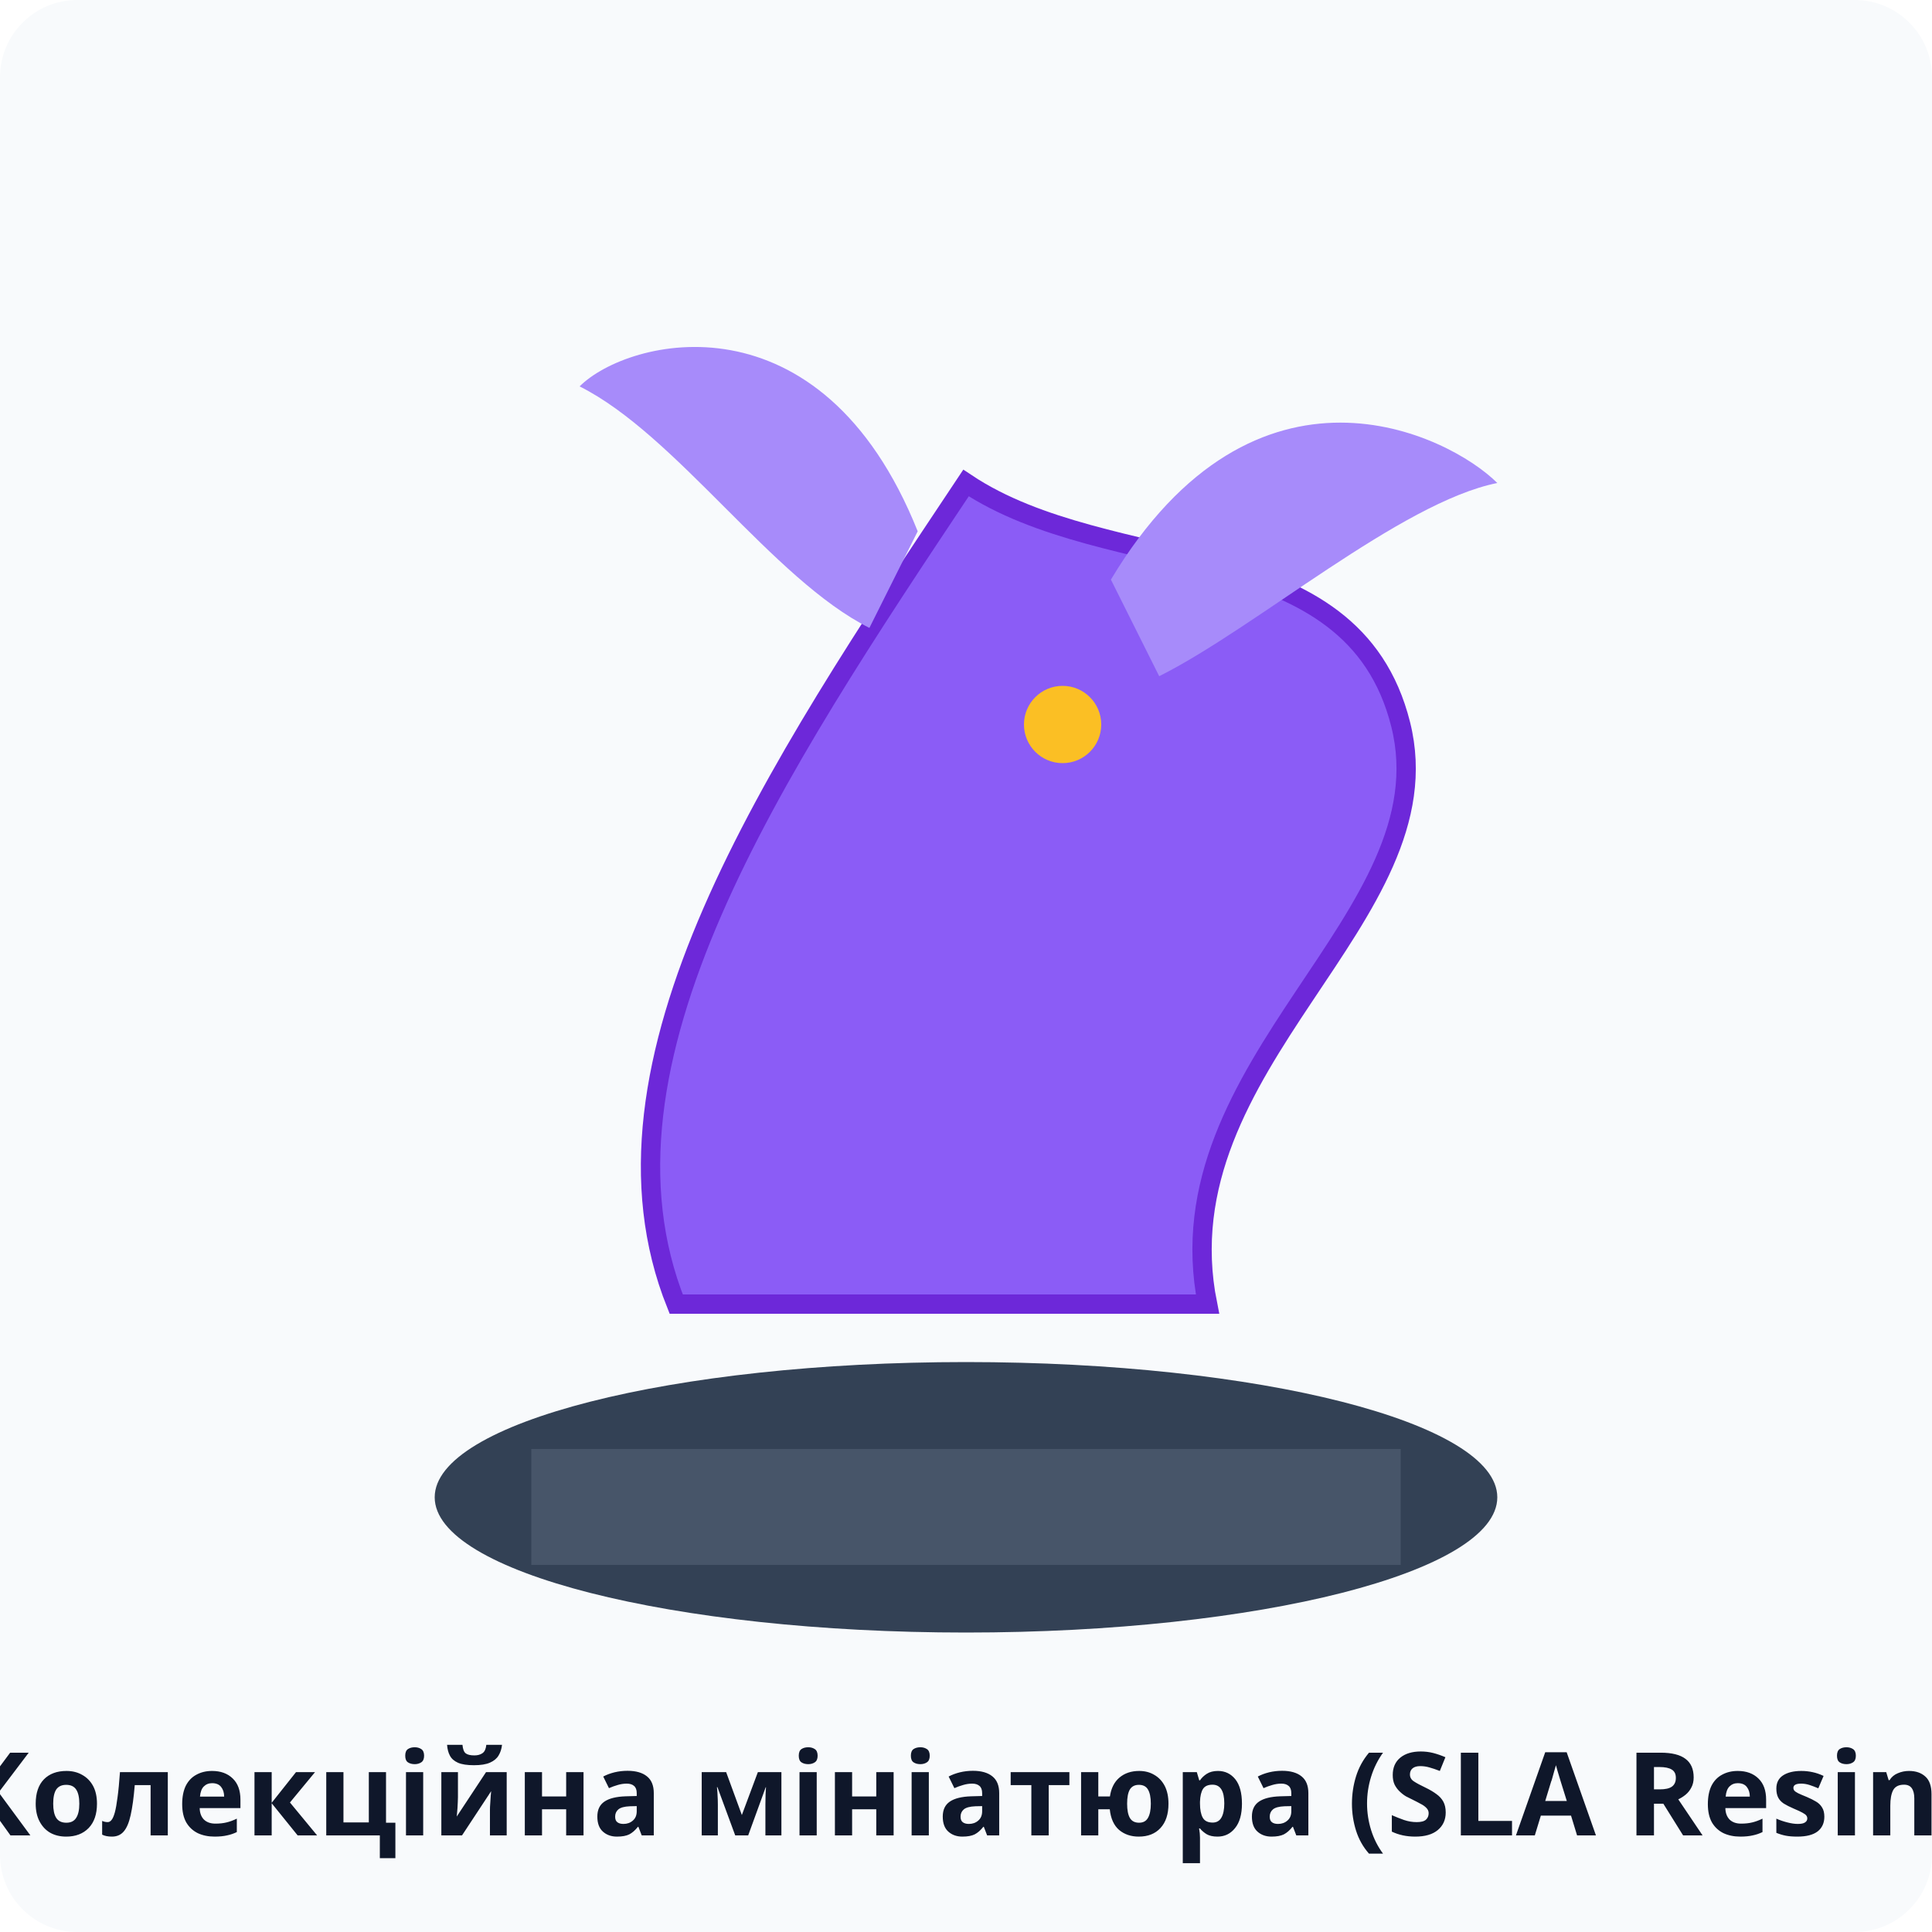
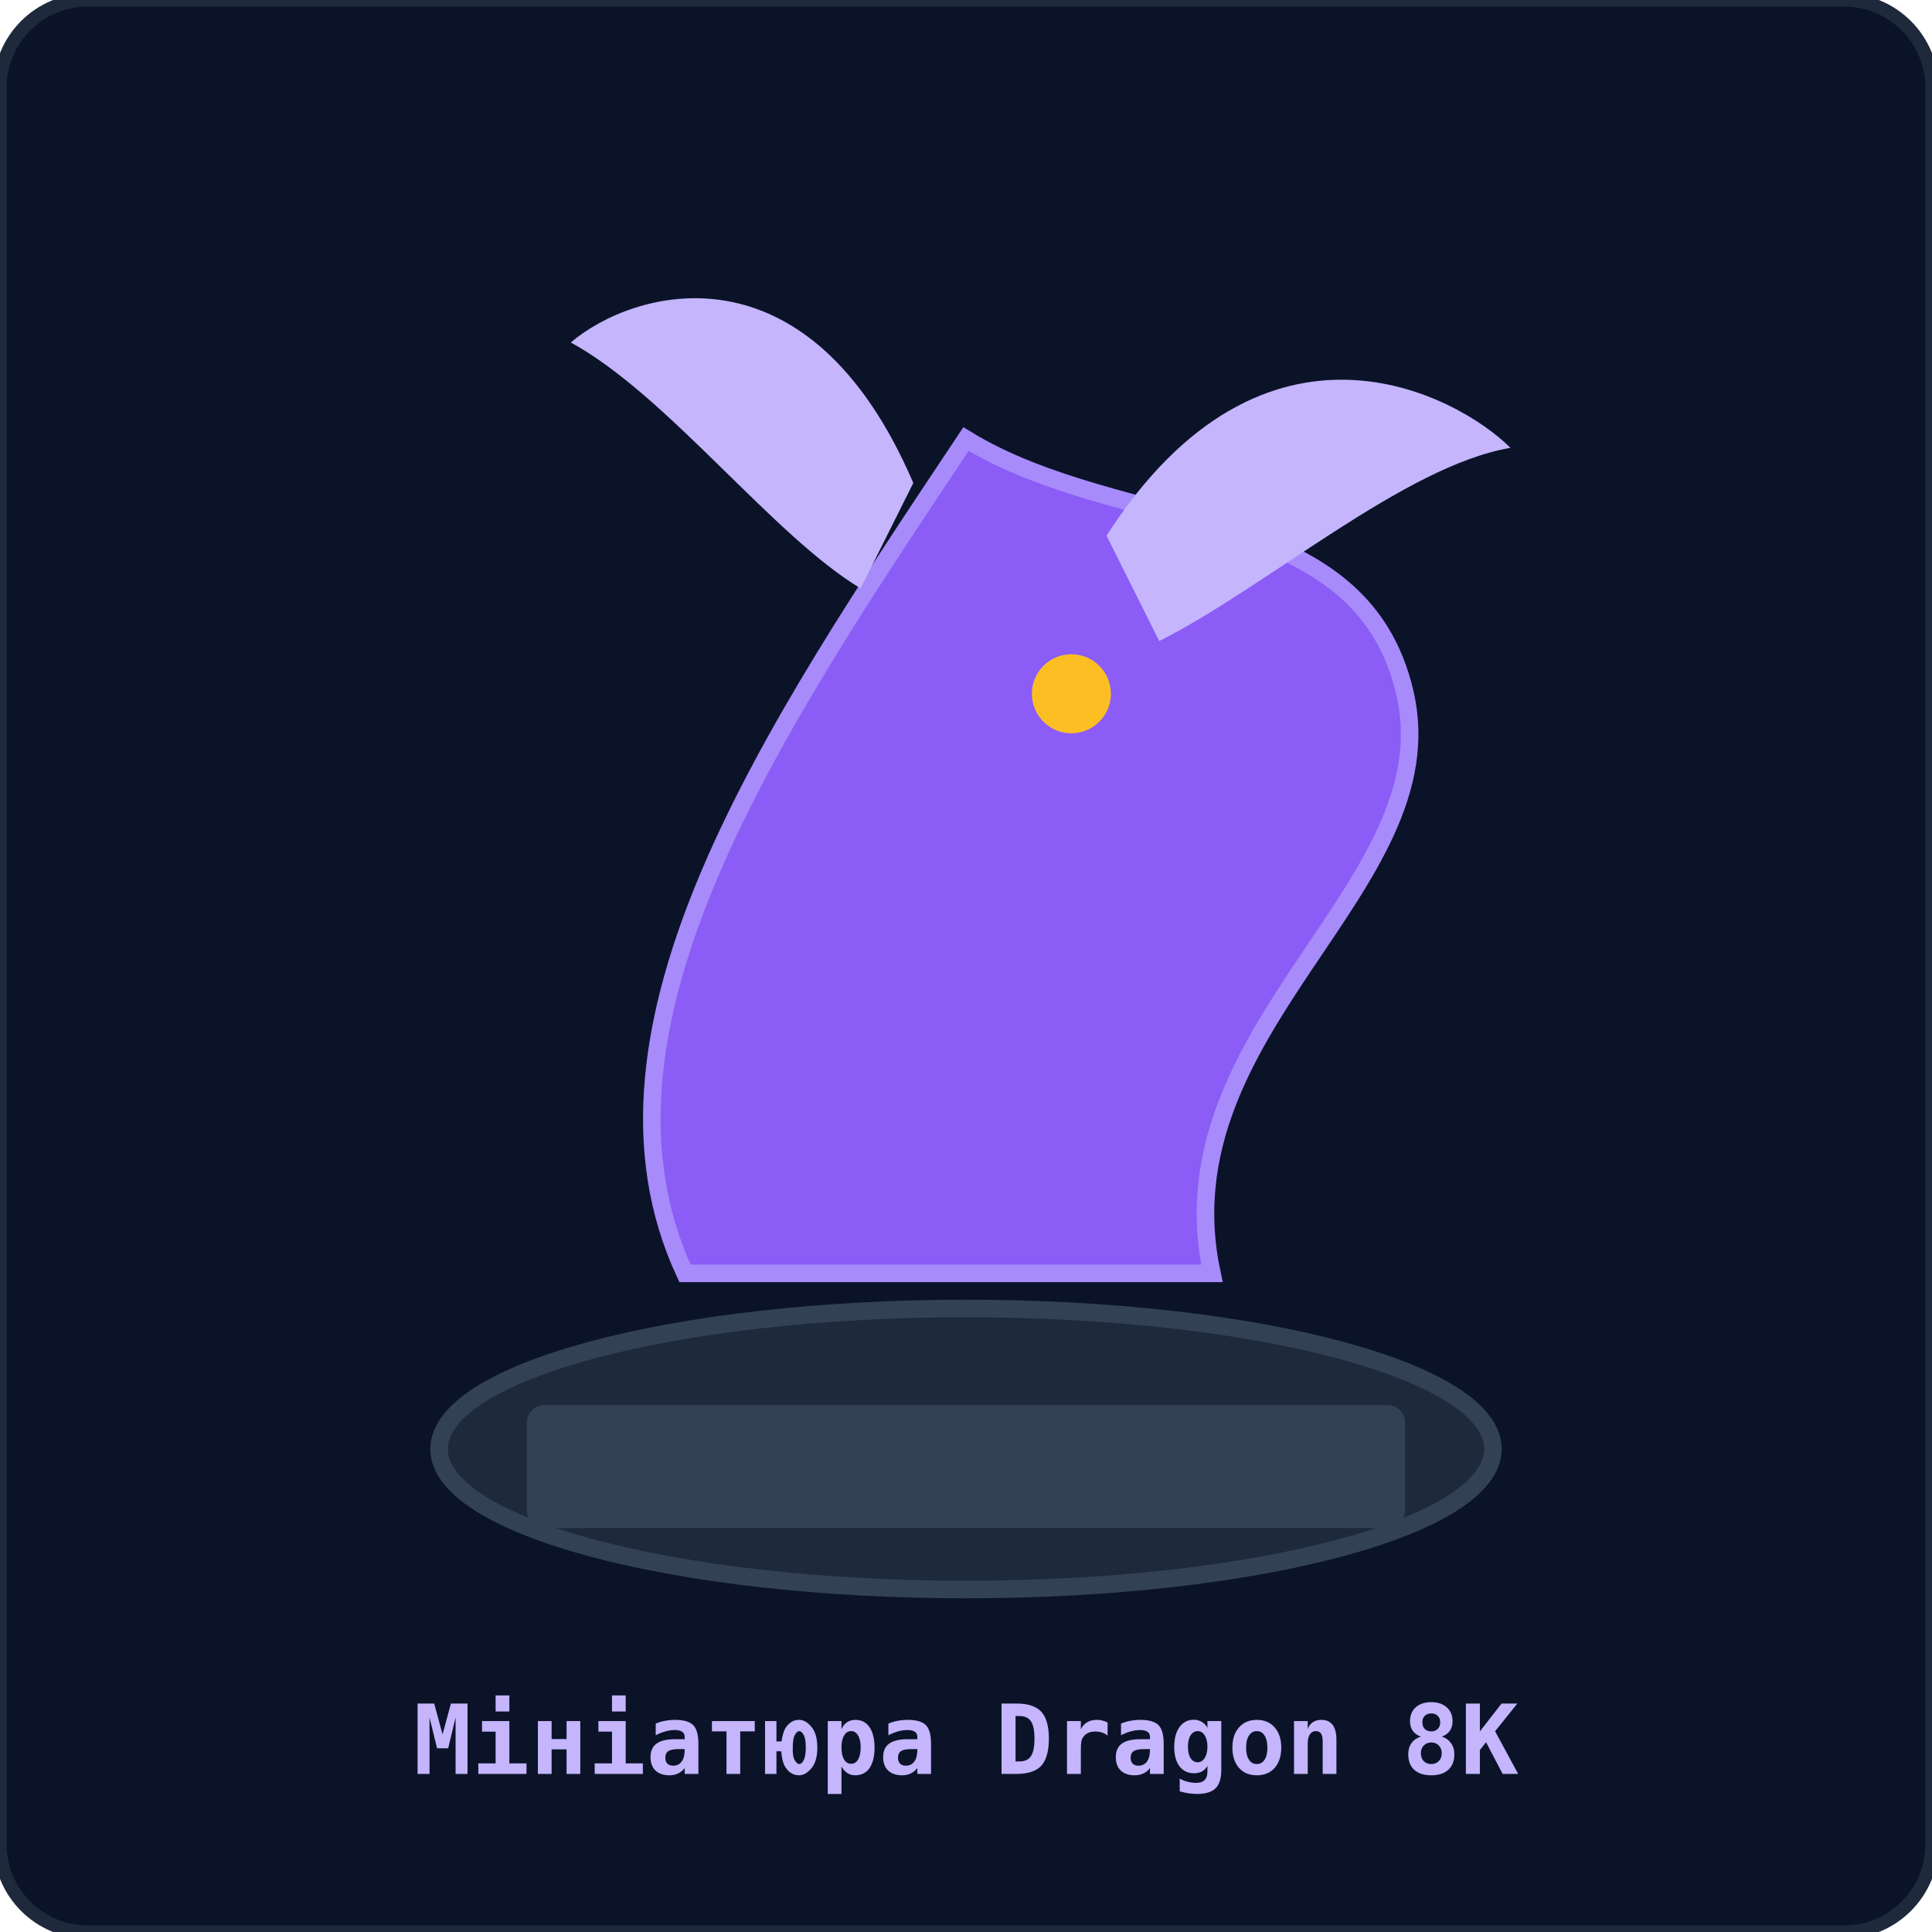
- <svg xmlns="http://www.w3.org/2000/svg" viewBox="0 0 200 200" width="200" height="200">
-   <rect width="100%" height="100%" fill="#f8fafc" rx="8" />
-   <g transform="translate(100,90)">
-     <ellipse cx="0" cy="65" rx="55" ry="14" fill="#334155" />
-     <rect x="-45" y="60" width="90" height="12" fill="#475569" />
-     <path d="M-30,45 C-40,20 -20,-10 0,-40 C15,-30 40,-35 45,-15 C50,5 20,20 25,45 Z" fill="#8b5cf6" stroke="#6d28d9" stroke-width="2" />
-     <path d="M-5,-35 C-15,-60 -35,-55 -40,-50 C-30,-45 -20,-30 -10,-25" fill="#a78bfa" />
-     <path d="M15,-30 C30,-55 50,-45 55,-40 C45,-38 30,-25 20,-20" fill="#a78bfa" />
-     <circle cx="10" cy="-15" r="4" fill="#fbbf24" />
+ <svg xmlns="http://www.w3.org/2000/svg" viewBox="0 0 220 220" width="220" height="220">
+   <rect width="100%" height="100%" fill="#0b1329" rx="10" stroke="#1e293b" stroke-width="1.5" />
+   <g transform="translate(110,95)">
+     <ellipse cx="0" cy="70" rx="60" ry="16" fill="#1e293b" stroke="#334155" stroke-width="2" />
+     <rect x="-50" y="65" width="100" height="14" fill="#334155" rx="2" />
+     <path d="M-32,50 C-45,22 -22,-12 0,-45 C18,-34 45,-38 50,-16 C55,6 22,22 28,50 Z" fill="#8b5cf6" stroke="#a78bfa" stroke-width="2" />
+     <path d="M-6,-40 C-18,-68 -38,-62 -45,-56 C-34,-50 -22,-34 -12,-28" fill="#c4b5fd" />
+     <path d="M16,-34 C34,-62 56,-50 62,-44 C50,-42 34,-28 22,-22" fill="#c4b5fd" />
+     <circle cx="12" cy="-16" r="4.5" fill="#fbbf24" />
  </g>
-   <text x="100" y="190" text-anchor="middle" font-family="sans-serif" font-size="12" font-weight="bold" fill="#0f172a">Колекційна мініатюра (SLA Resin)</text>
+   <text x="110" y="202" text-anchor="middle" font-family="'JetBrains Mono', monospace" font-size="11" font-weight="bold" fill="#c4b5fd">Мініатюра Dragon 8K</text>
</svg>
